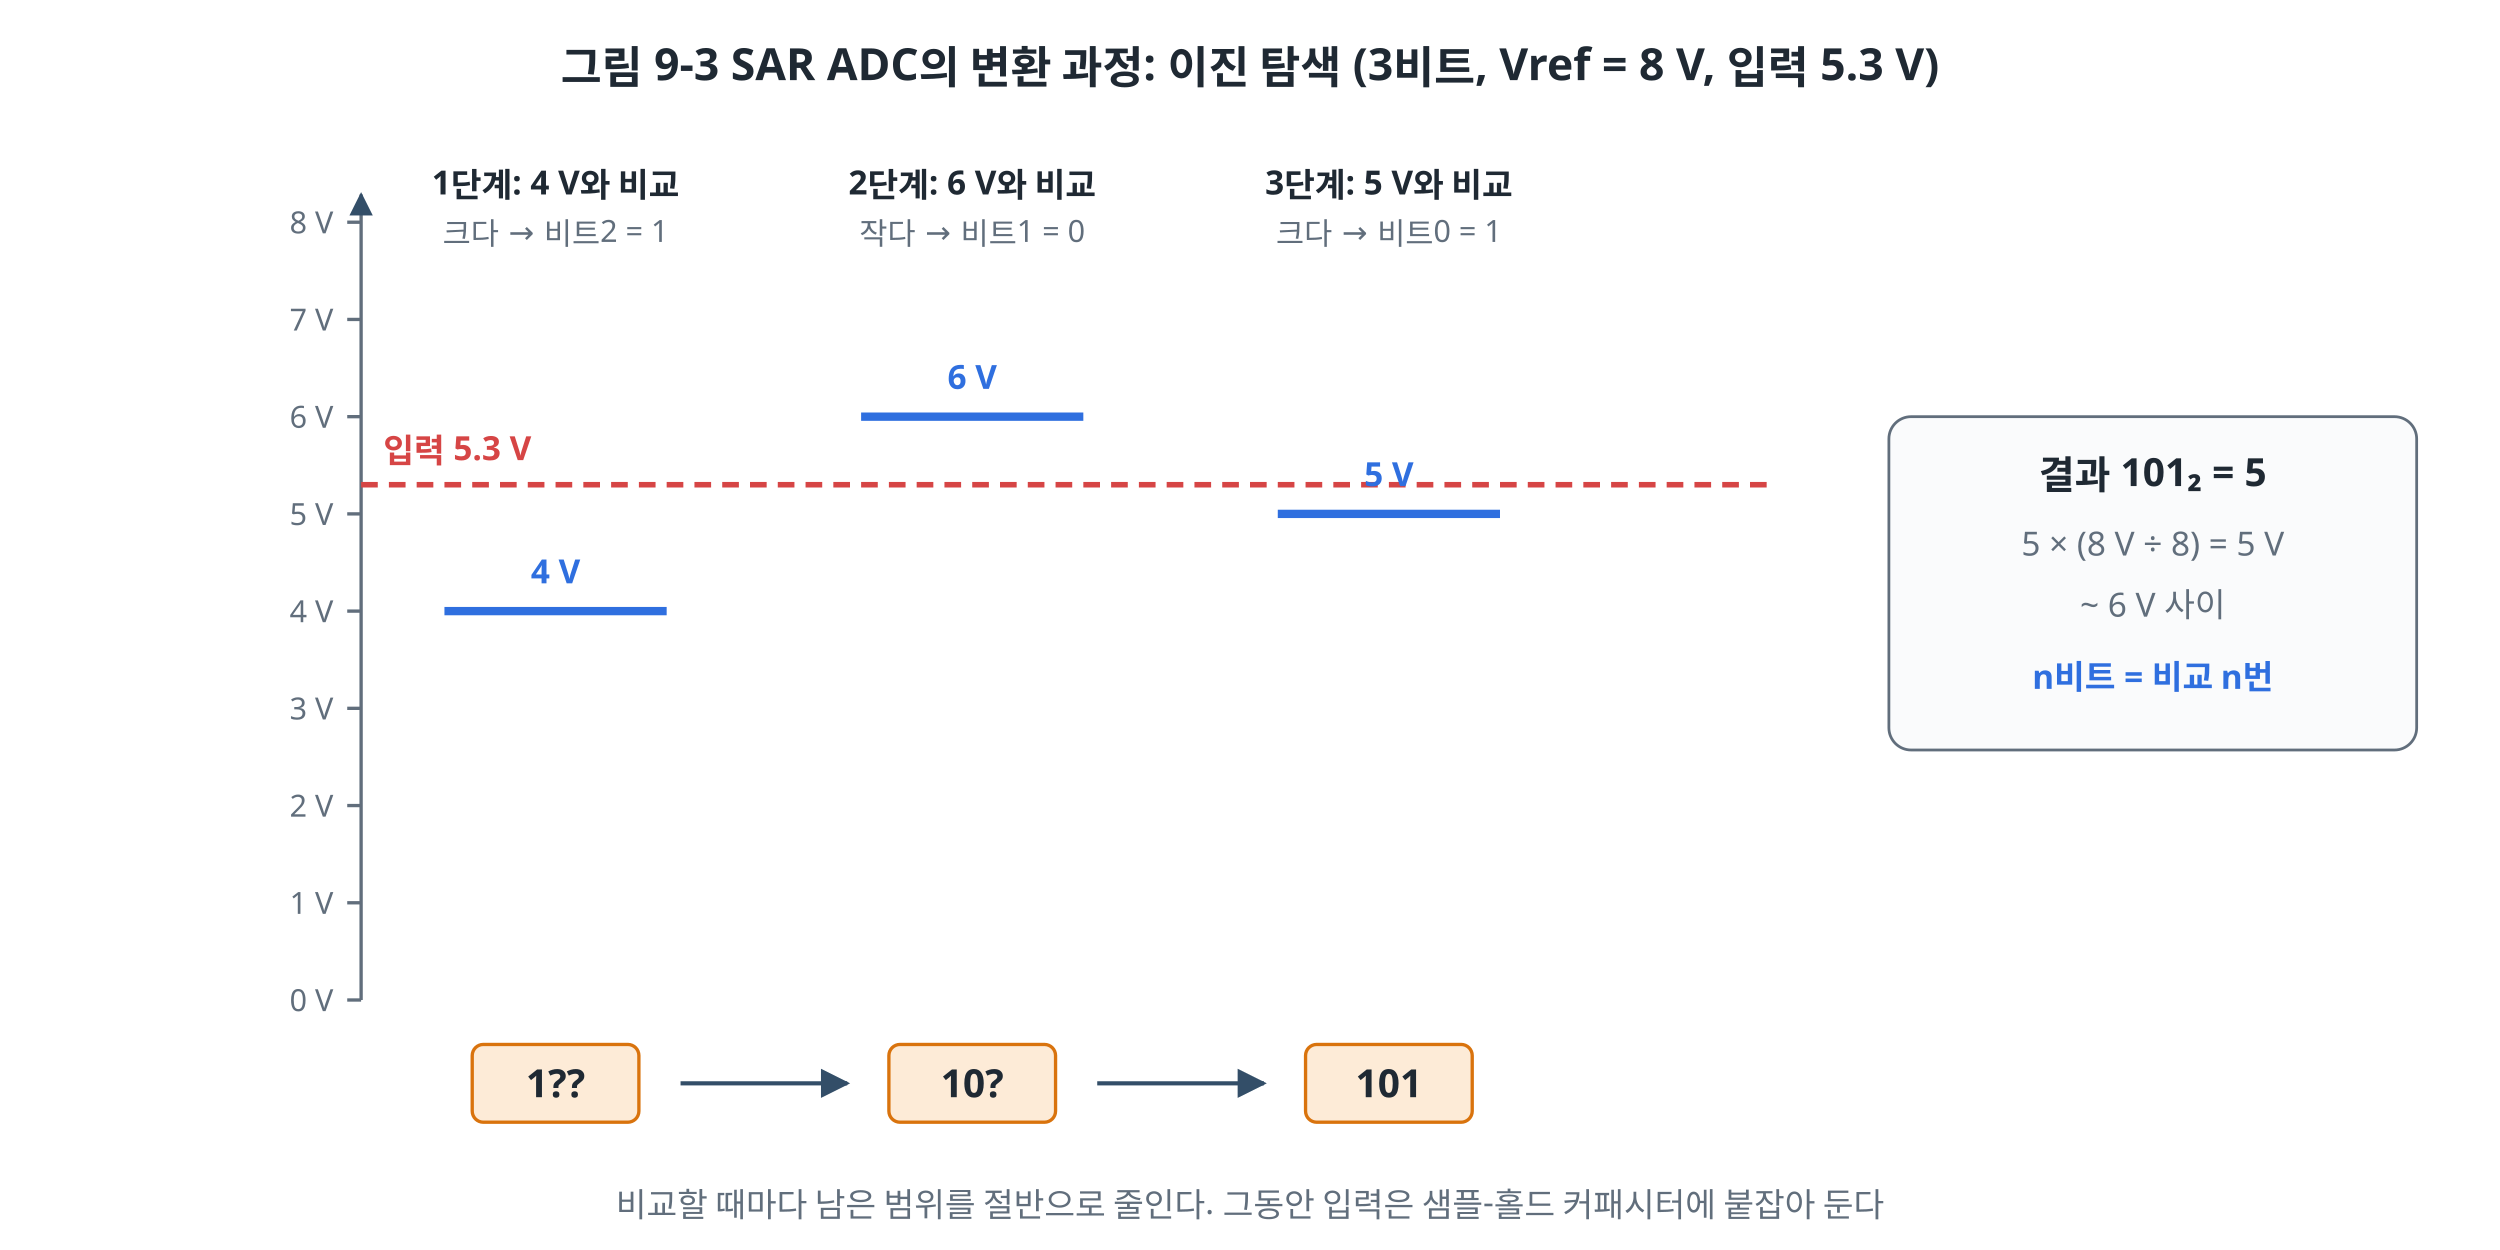
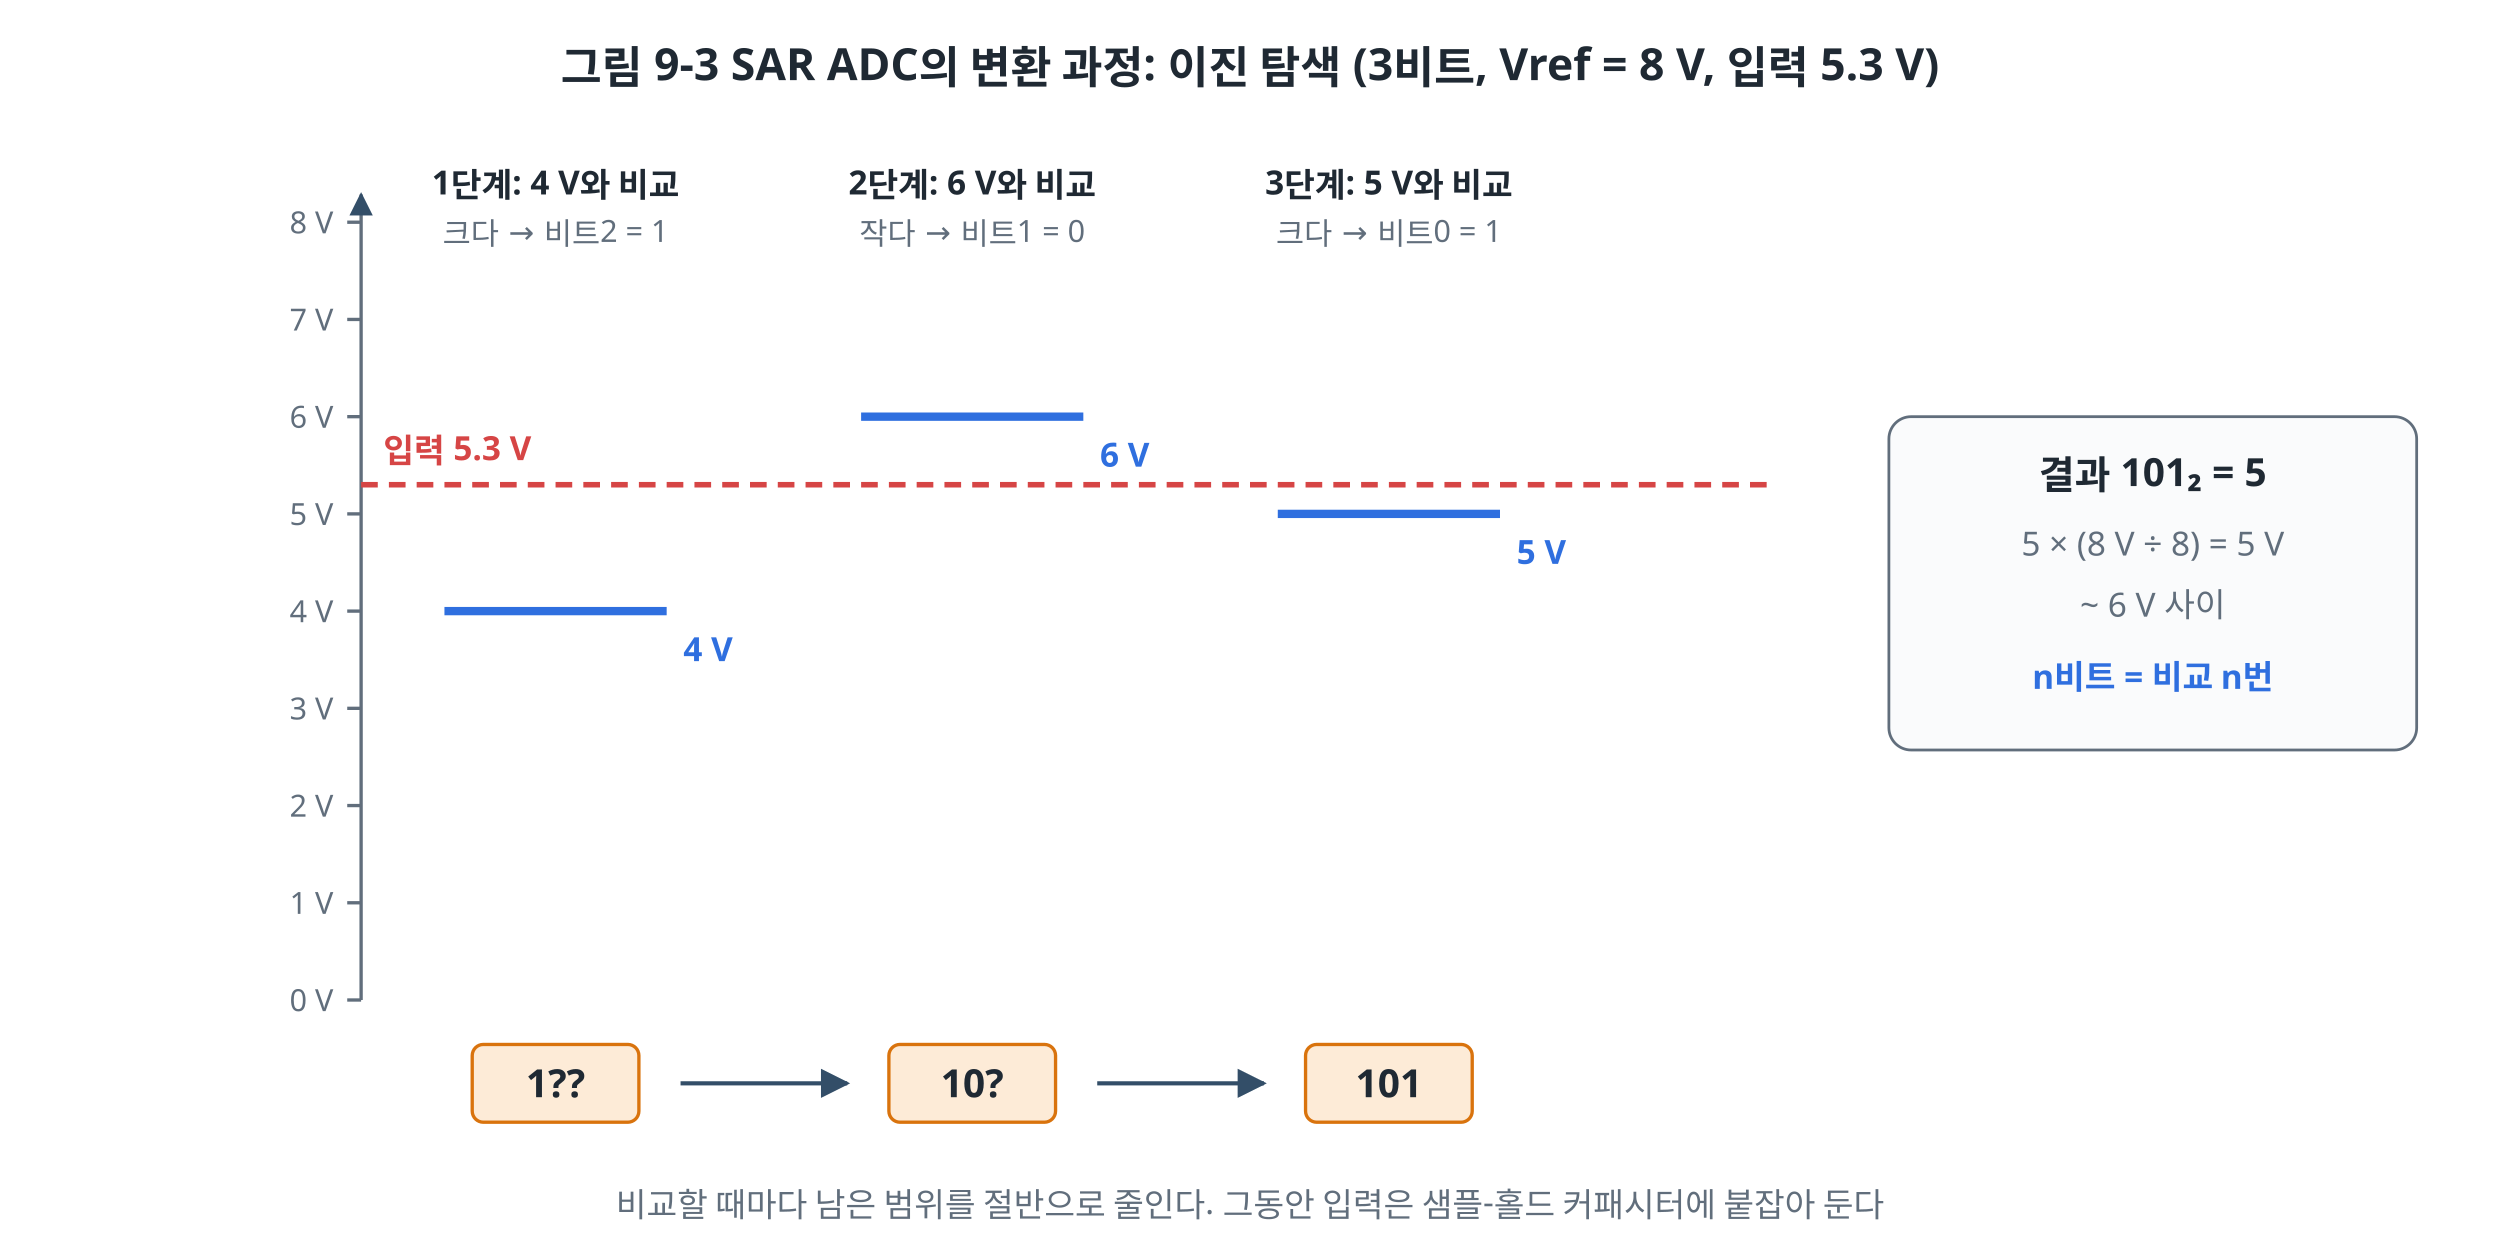
<svg xmlns="http://www.w3.org/2000/svg" width="900" height="450" viewBox="0 0 900 450" font-family="'Noto Sans KR','Apple SD Gothic Neo','Malgun Gothic',sans-serif">
  <defs>
    <marker id="arrow" viewBox="0 0 10 10" refX="9" refY="5" markerWidth="7" markerHeight="7" orient="auto-start-reverse">
      <path d="M0,0 L10,5 L0,10 z" fill="#334e68" />
    </marker>
  </defs>
  <rect width="100%" height="100%" fill="#ffffff" />
  <text x="450.0" y="30.0" font-size="16" text-anchor="middle" fill="#1f2933" font-weight="bold">그림 9-3  SAR ADC의 변환 과정: 이진 탐색 (3비트, Vref = 8 V, 입력 5.3 V)</text>
  <line x1="130.0" y1="360.0" x2="130.0" y2="70.0" stroke="#616e7c" stroke-width="1.2" marker-end="url(#arrow)" />
  <line x1="125.0" y1="360.0" x2="130.0" y2="360.0" stroke="#616e7c" stroke-width="1.2" />
  <text x="120.0" y="364.0" font-size="11" text-anchor="end" fill="#616e7c" font-weight="normal">0 V</text>
  <line x1="125.0" y1="325.0" x2="130.0" y2="325.0" stroke="#616e7c" stroke-width="1.2" />
  <text x="120.0" y="329.0" font-size="11" text-anchor="end" fill="#616e7c" font-weight="normal">1 V</text>
  <line x1="125.0" y1="290.0" x2="130.0" y2="290.0" stroke="#616e7c" stroke-width="1.2" />
  <text x="120.0" y="294.0" font-size="11" text-anchor="end" fill="#616e7c" font-weight="normal">2 V</text>
  <line x1="125.0" y1="255.0" x2="130.0" y2="255.0" stroke="#616e7c" stroke-width="1.2" />
  <text x="120.0" y="259.0" font-size="11" text-anchor="end" fill="#616e7c" font-weight="normal">3 V</text>
  <line x1="125.0" y1="220.0" x2="130.0" y2="220.0" stroke="#616e7c" stroke-width="1.2" />
  <text x="120.0" y="224.0" font-size="11" text-anchor="end" fill="#616e7c" font-weight="normal">4 V</text>
  <line x1="125.0" y1="185.0" x2="130.0" y2="185.0" stroke="#616e7c" stroke-width="1.2" />
  <text x="120.0" y="189.0" font-size="11" text-anchor="end" fill="#616e7c" font-weight="normal">5 V</text>
  <line x1="125.0" y1="150.0" x2="130.0" y2="150.0" stroke="#616e7c" stroke-width="1.2" />
  <text x="120.0" y="154.0" font-size="11" text-anchor="end" fill="#616e7c" font-weight="normal">6 V</text>
  <line x1="125.0" y1="115.0" x2="130.0" y2="115.0" stroke="#616e7c" stroke-width="1.2" />
  <text x="120.0" y="119.0" font-size="11" text-anchor="end" fill="#616e7c" font-weight="normal">7 V</text>
  <line x1="125.0" y1="80.0" x2="130.0" y2="80.0" stroke="#616e7c" stroke-width="1.2" />
  <text x="120.0" y="84.0" font-size="11" text-anchor="end" fill="#616e7c" font-weight="normal">8 V</text>
  <line x1="130.0" y1="174.5" x2="640.0" y2="174.5" stroke="#d64545" stroke-width="2" stroke-dasharray="6 4" />
  <text x="138.0" y="166.5" font-size="12" text-anchor="start" fill="#d64545" font-weight="bold">입력 5.3 V</text>
  <line x1="160.0" y1="220.0" x2="240.0" y2="220.0" stroke="#2f6fdf" stroke-width="3" />
-   <text x="200.0" y="210.0" font-size="12" text-anchor="middle" fill="#2f6fdf" font-weight="bold">4 V</text>
+   <text x="246.0" y="238.0" font-size="12" text-anchor="start" fill="#2f6fdf" font-weight="bold">4 V</text>
  <text x="200.0" y="70.0" font-size="12" text-anchor="middle" fill="#1f2933" font-weight="bold">1단계: 4 V와 비교</text>
  <text x="200.0" y="88.0" font-size="11" text-anchor="middle" fill="#616e7c" font-weight="normal">크다 → 비트2 = 1</text>
  <rect x="170.0" y="376.0" width="60.0" height="28.0" rx="4" fill="#fdebd7" stroke="#d9730d" stroke-width="1.2" />
  <text x="200.0" y="395.0" font-size="14" text-anchor="middle" fill="#1f2933" font-weight="bold">1??</text>
  <line x1="245.0" y1="390.0" x2="305.0" y2="390.0" stroke="#334e68" stroke-width="1.5" marker-end="url(#arrow)" />
  <line x1="310.0" y1="150.0" x2="390.0" y2="150.0" stroke="#2f6fdf" stroke-width="3" />
-   <text x="350.0" y="140.0" font-size="12" text-anchor="middle" fill="#2f6fdf" font-weight="bold">6 V</text>
+   <text x="396.0" y="168.0" font-size="12" text-anchor="start" fill="#2f6fdf" font-weight="bold">6 V</text>
  <text x="350.0" y="70.0" font-size="12" text-anchor="middle" fill="#1f2933" font-weight="bold">2단계: 6 V와 비교</text>
  <text x="350.0" y="88.0" font-size="11" text-anchor="middle" fill="#616e7c" font-weight="normal">작다 → 비트1 = 0</text>
  <rect x="320.0" y="376.0" width="60.0" height="28.0" rx="4" fill="#fdebd7" stroke="#d9730d" stroke-width="1.2" />
  <text x="350.0" y="395.0" font-size="14" text-anchor="middle" fill="#1f2933" font-weight="bold">10?</text>
  <line x1="395.0" y1="390.0" x2="455.0" y2="390.0" stroke="#334e68" stroke-width="1.5" marker-end="url(#arrow)" />
  <line x1="460.0" y1="185.0" x2="540.0" y2="185.0" stroke="#2f6fdf" stroke-width="3" />
-   <text x="500.0" y="175.0" font-size="12" text-anchor="middle" fill="#2f6fdf" font-weight="bold">5 V</text>
+   <text x="546.0" y="203.0" font-size="12" text-anchor="start" fill="#2f6fdf" font-weight="bold">5 V</text>
  <text x="500.0" y="70.0" font-size="12" text-anchor="middle" fill="#1f2933" font-weight="bold">3단계: 5 V와 비교</text>
  <text x="500.0" y="88.0" font-size="11" text-anchor="middle" fill="#616e7c" font-weight="normal">크다 → 비트0 = 1</text>
  <rect x="470.0" y="376.0" width="60.0" height="28.0" rx="4" fill="#fdebd7" stroke="#d9730d" stroke-width="1.2" />
  <text x="500.0" y="395.0" font-size="14" text-anchor="middle" fill="#1f2933" font-weight="bold">101</text>
  <rect x="680.0" y="150.0" width="190.0" height="120.0" rx="8" fill="#fafbfc" stroke="#616e7c" stroke-width="1" />
  <text x="775.0" y="176.0" font-size="14" text-anchor="middle" fill="#1f2933" font-weight="bold">결과 101₂ = 5</text>
  <text x="775.0" y="200.0" font-size="12" text-anchor="middle" fill="#616e7c" font-weight="normal">5 × (8 V ÷ 8) = 5 V</text>
  <text x="775.0" y="222.0" font-size="12" text-anchor="middle" fill="#616e7c" font-weight="normal">~ 6 V 사이</text>
  <text x="775.0" y="248.0" font-size="12" text-anchor="middle" fill="#2f6fdf" font-weight="bold">n비트 = 비교 n번</text>
  <text x="450.0" y="438.0" font-size="12" text-anchor="middle" fill="#616e7c" font-weight="normal">비교할 때마다 남은 범위를 절반으로 줄인다. 그동안 입력은 샘플-홀드 커패시터에 붙잡아 둔다</text>
</svg>
